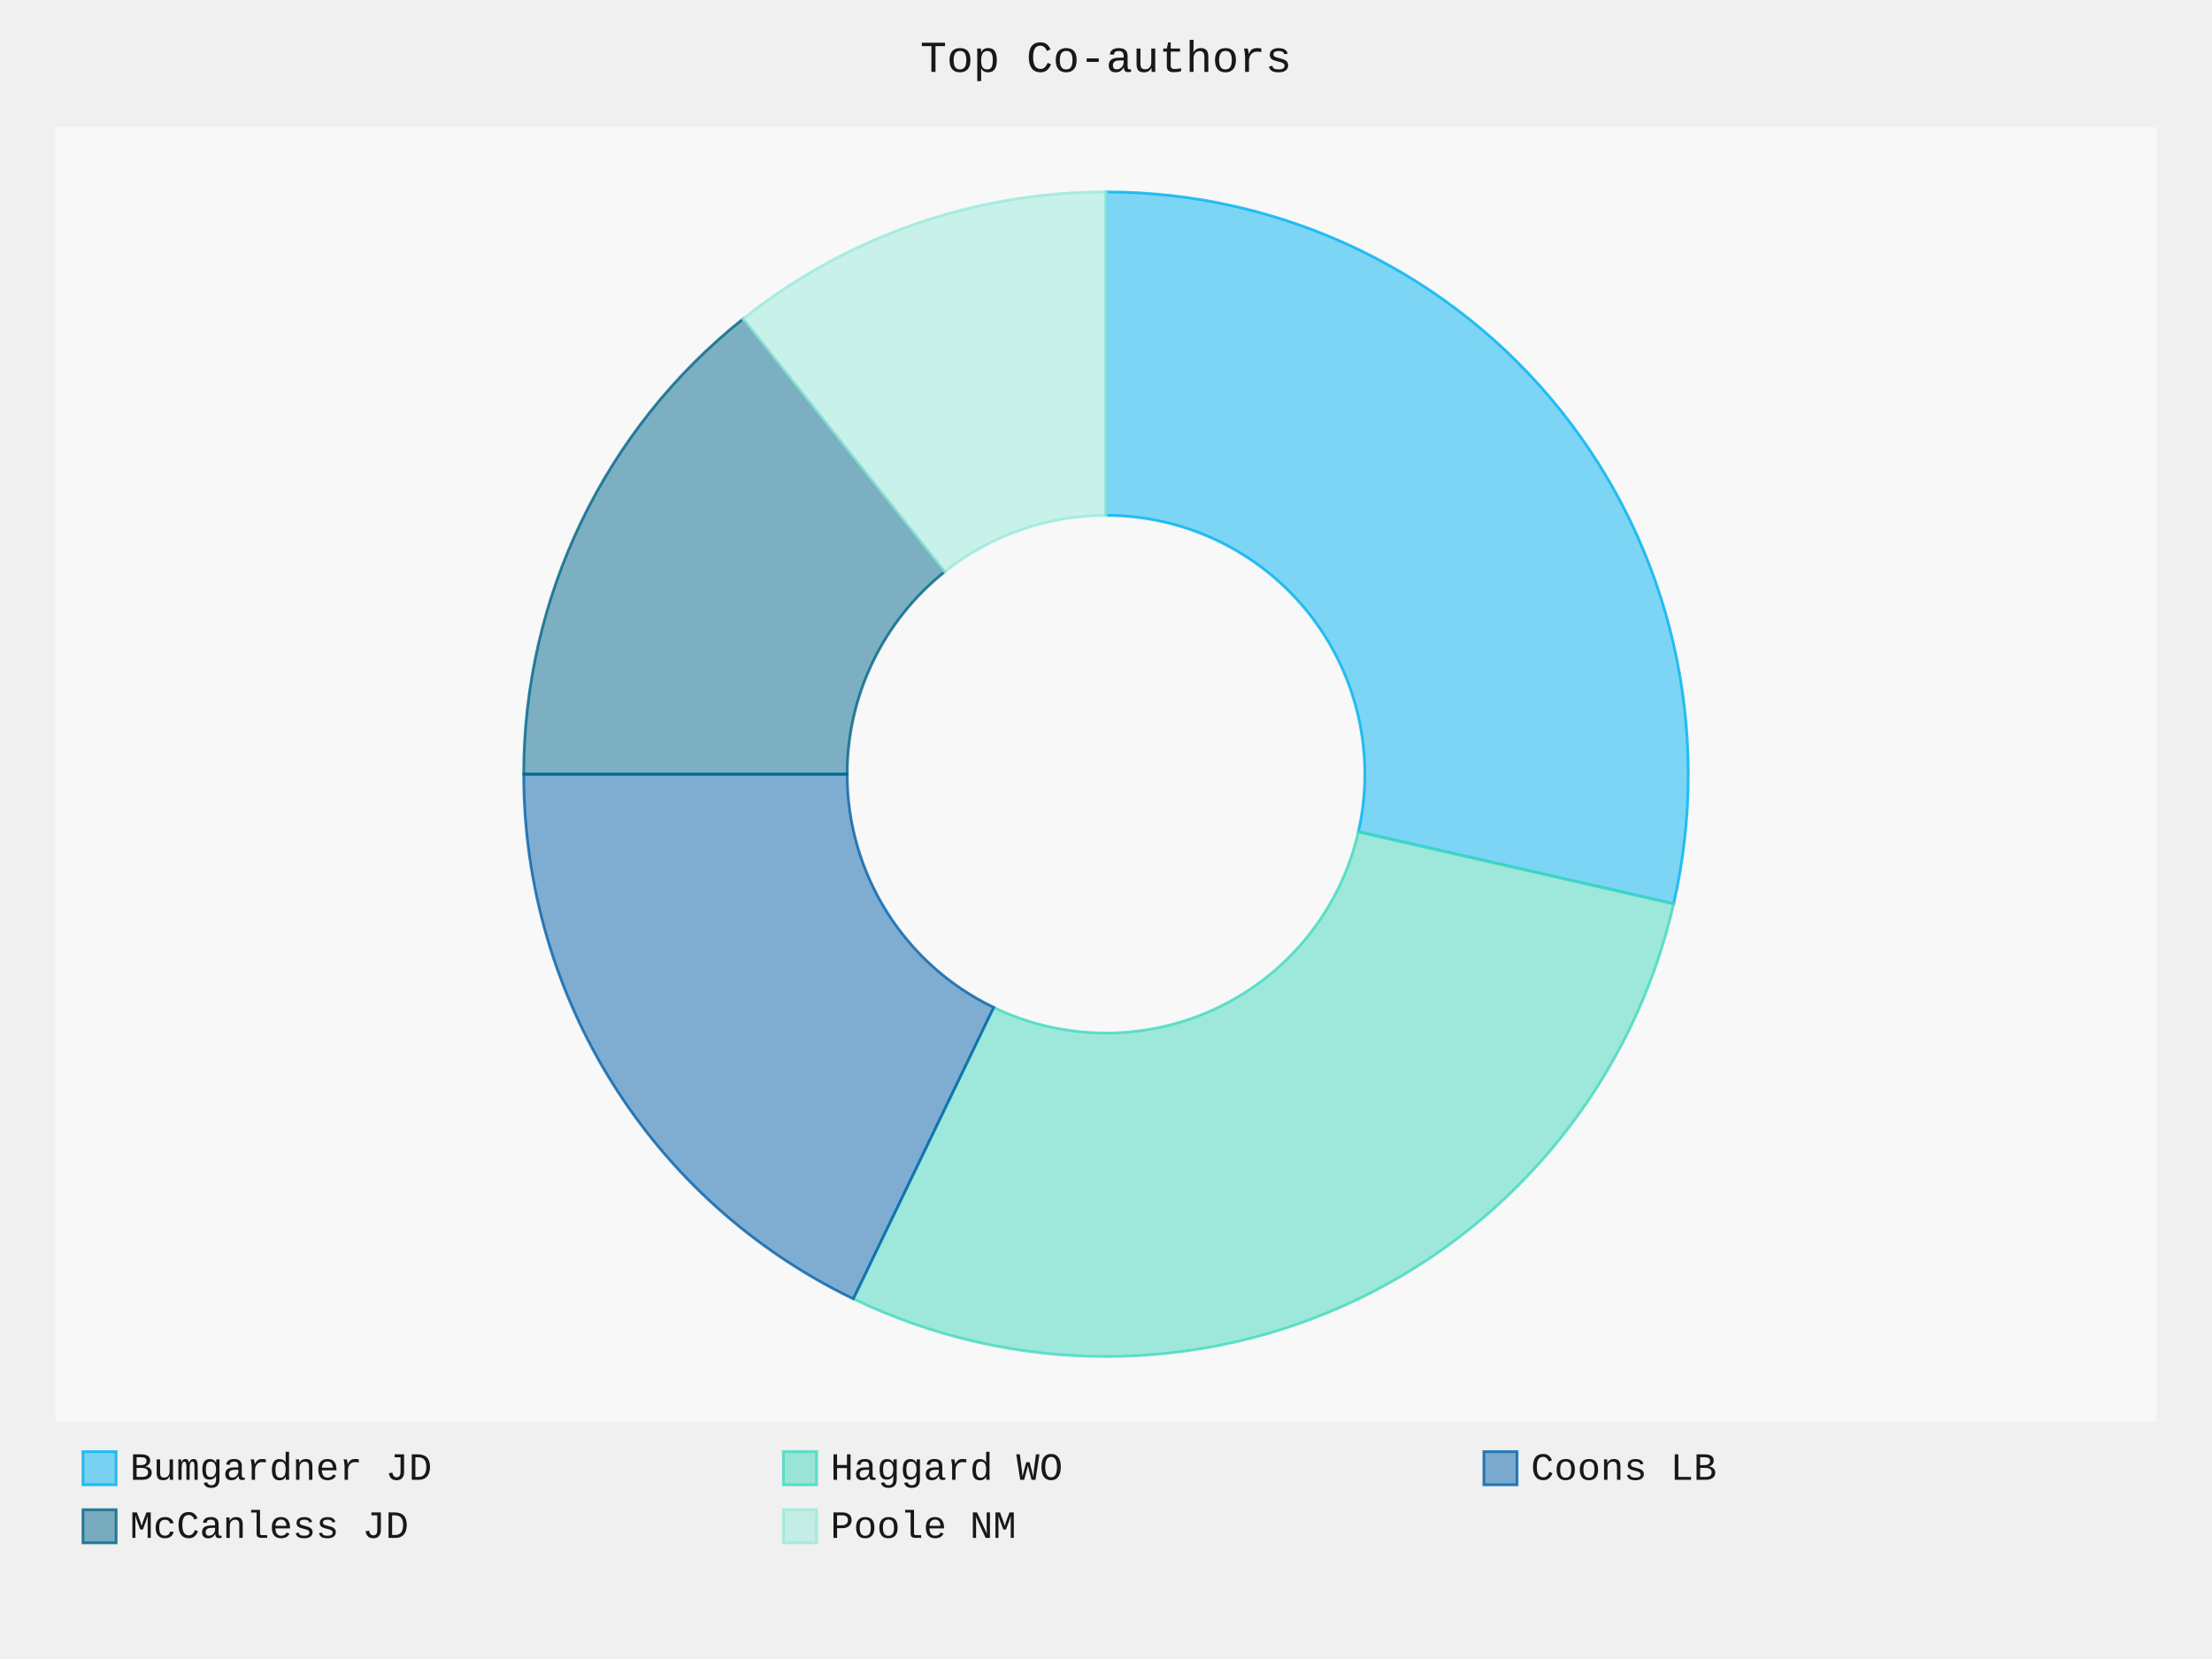
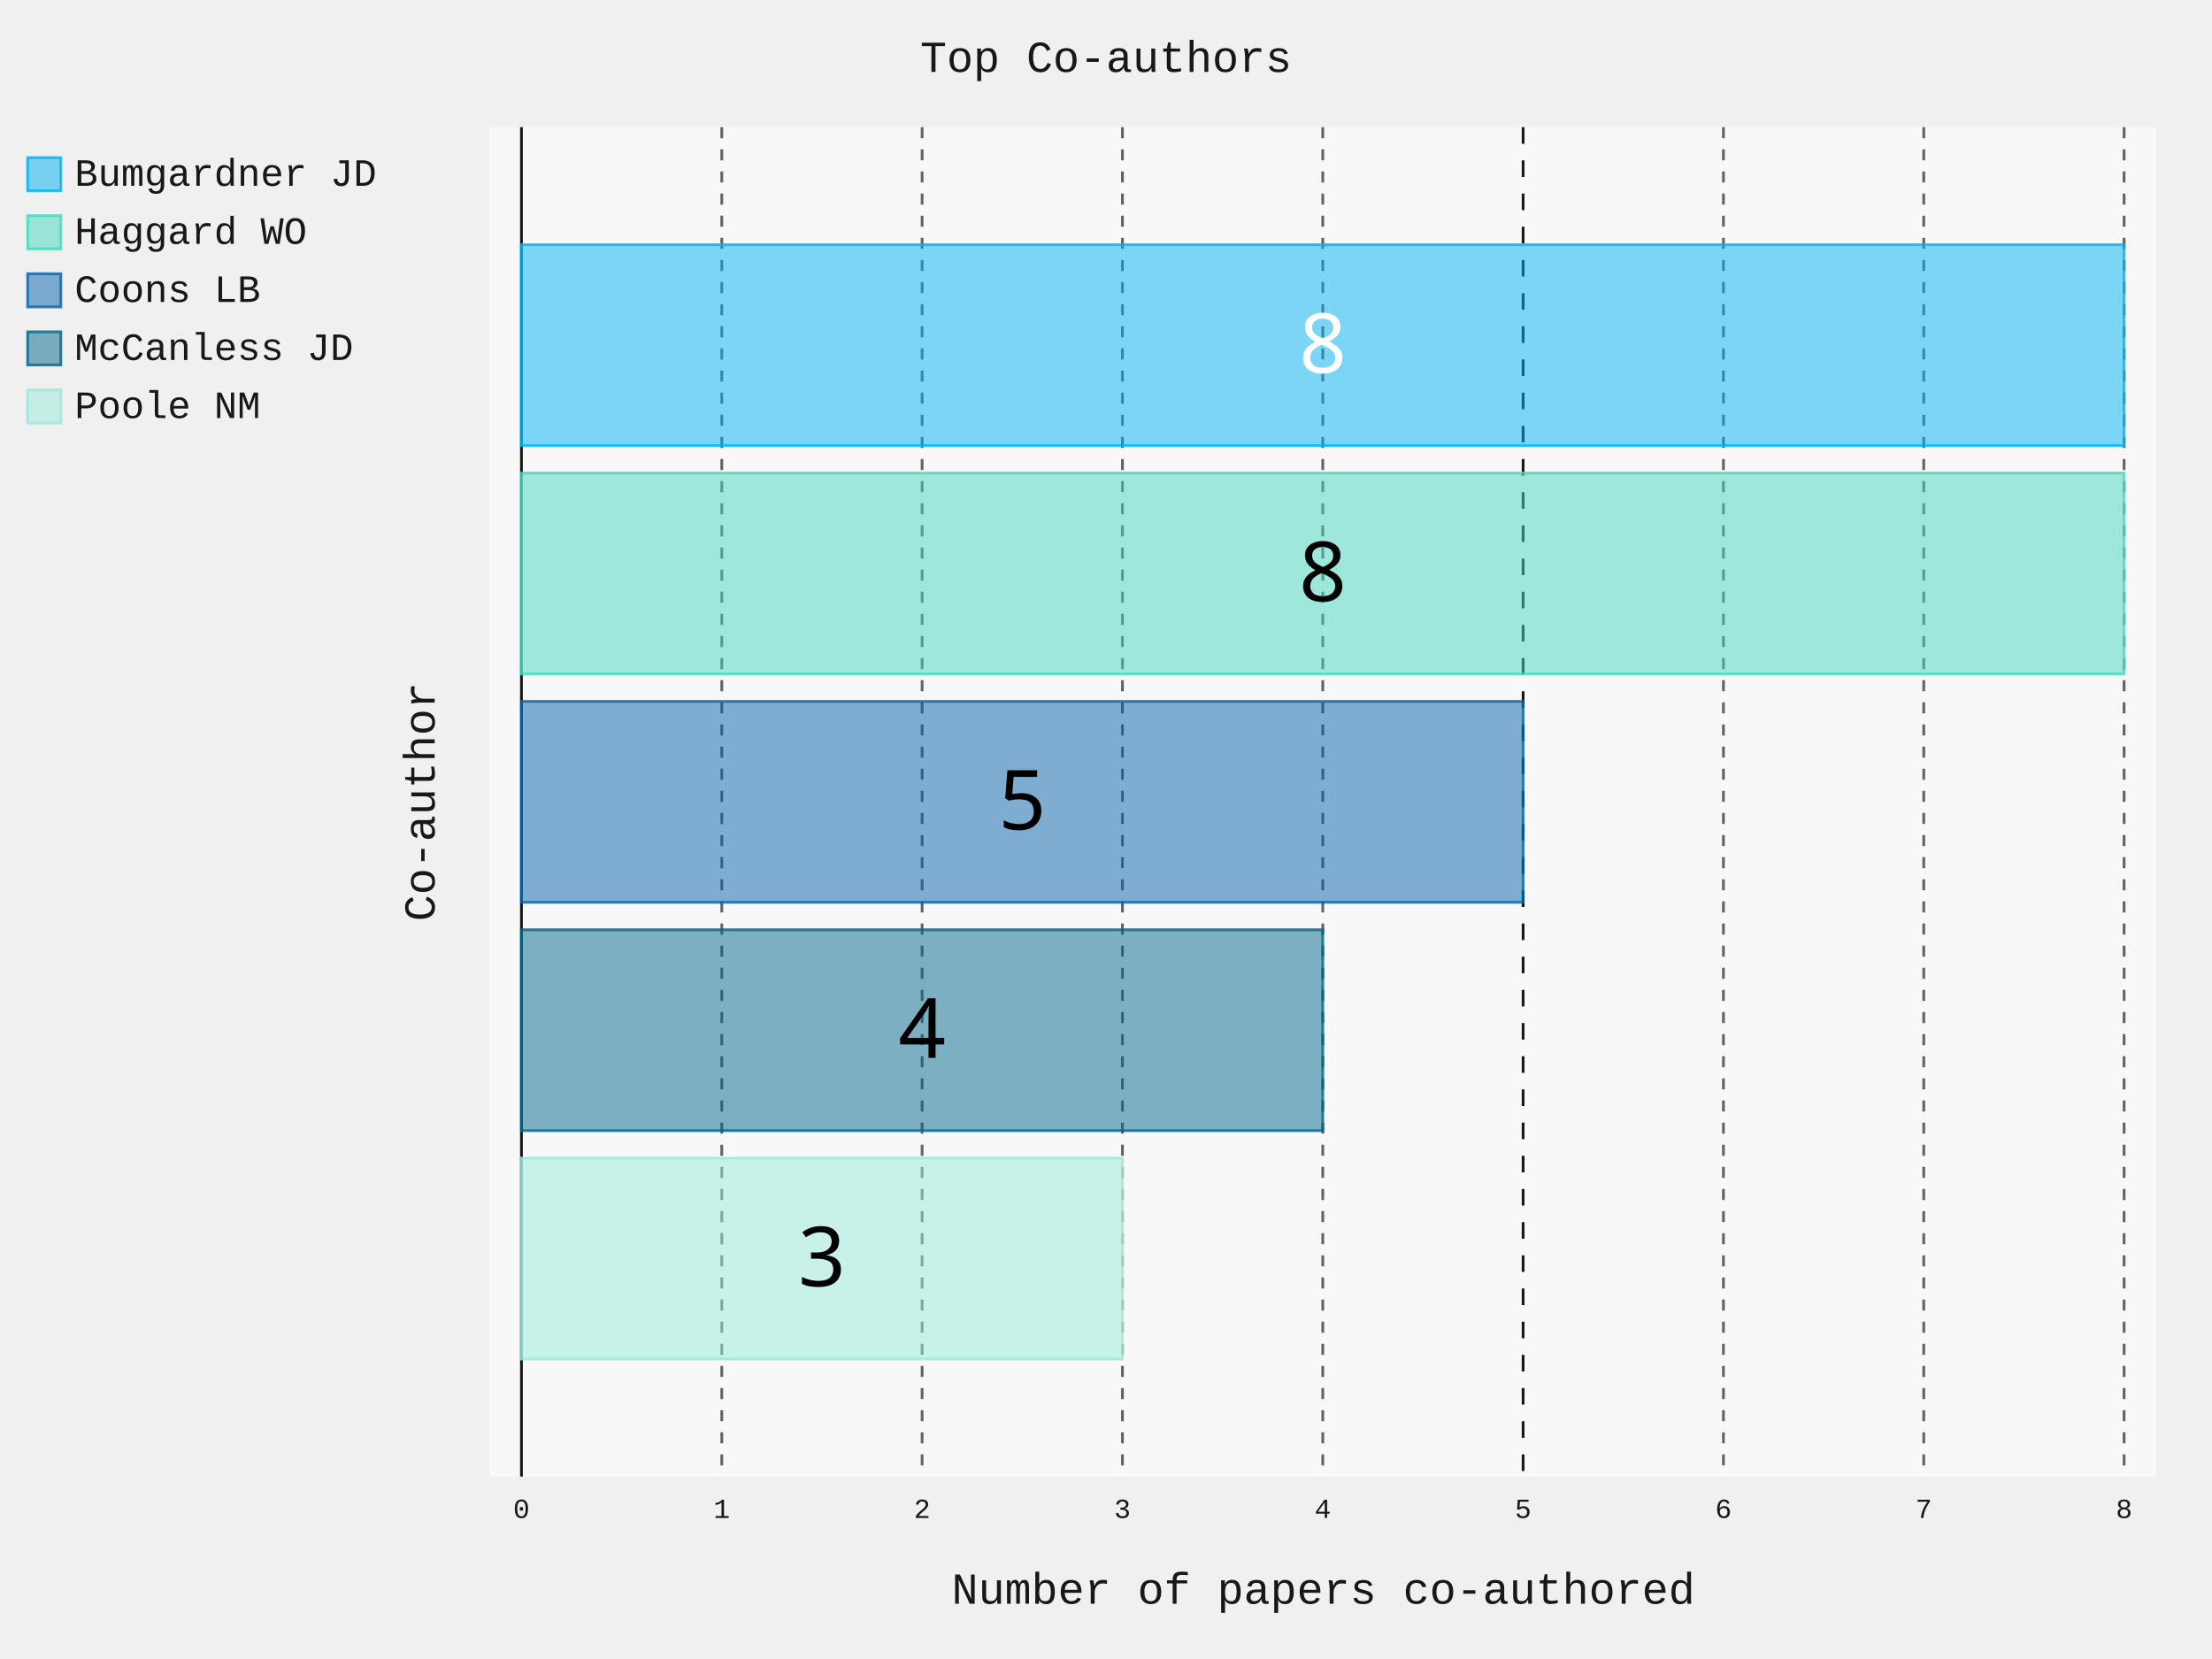
- <svg xmlns="http://www.w3.org/2000/svg" class="pygal-chart" id="chart-784ced75-7403-4a80-afb0-5060765f4948" viewBox="0 0 800 600">
+ <svg xmlns="http://www.w3.org/2000/svg" class="pygal-chart" id="chart-ab12b503-2a97-4679-9cf4-74c64408a586" viewBox="0 0 800 600">
  <defs>
-     <style type="text/css">#chart-784ced75-7403-4a80-afb0-5060765f4948{-webkit-user-select:none;-webkit-font-smoothing:antialiased;font-family:Consolas,"Liberation Mono",Menlo,Courier,monospace}#chart-784ced75-7403-4a80-afb0-5060765f4948 .title{font-family:Consolas,"Liberation Mono",Menlo,Courier,monospace;font-size:16px}#chart-784ced75-7403-4a80-afb0-5060765f4948 .legends .legend text{font-family:Consolas,"Liberation Mono",Menlo,Courier,monospace;font-size:14px}#chart-784ced75-7403-4a80-afb0-5060765f4948 .axis text{font-family:Consolas,"Liberation Mono",Menlo,Courier,monospace;font-size:10px}#chart-784ced75-7403-4a80-afb0-5060765f4948 .axis text.major{font-family:Consolas,"Liberation Mono",Menlo,Courier,monospace;font-size:10px}#chart-784ced75-7403-4a80-afb0-5060765f4948 .text-overlay text.value{font-family:Consolas,"Liberation Mono",Menlo,Courier,monospace;font-size:16px}#chart-784ced75-7403-4a80-afb0-5060765f4948 .text-overlay text.label{font-family:Consolas,"Liberation Mono",Menlo,Courier,monospace;font-size:10px}#chart-784ced75-7403-4a80-afb0-5060765f4948 .tooltip{font-family:Consolas,"Liberation Mono",Menlo,Courier,monospace;font-size:14px}#chart-784ced75-7403-4a80-afb0-5060765f4948 text.no_data{font-family:Consolas,"Liberation Mono",Menlo,Courier,monospace;font-size:64px}
- #chart-784ced75-7403-4a80-afb0-5060765f4948{background-color:#f0f0f0}#chart-784ced75-7403-4a80-afb0-5060765f4948 path,#chart-784ced75-7403-4a80-afb0-5060765f4948 line,#chart-784ced75-7403-4a80-afb0-5060765f4948 rect,#chart-784ced75-7403-4a80-afb0-5060765f4948 circle{-webkit-transition:250ms ease-in;-moz-transition:250ms ease-in;transition:250ms ease-in}#chart-784ced75-7403-4a80-afb0-5060765f4948 .graph &gt; .background{fill:#f0f0f0}#chart-784ced75-7403-4a80-afb0-5060765f4948 .plot &gt; .background{fill:#f8f8f8}#chart-784ced75-7403-4a80-afb0-5060765f4948 .graph{fill:rgba(0,0,0,0.9)}#chart-784ced75-7403-4a80-afb0-5060765f4948 text.no_data{fill:rgba(0,0,0,0.9)}#chart-784ced75-7403-4a80-afb0-5060765f4948 .title{fill:rgba(0,0,0,0.9)}#chart-784ced75-7403-4a80-afb0-5060765f4948 .legends .legend text{fill:rgba(0,0,0,0.9)}#chart-784ced75-7403-4a80-afb0-5060765f4948 .legends .legend:hover text{fill:rgba(0,0,0,0.9)}#chart-784ced75-7403-4a80-afb0-5060765f4948 .axis .line{stroke:rgba(0,0,0,0.9)}#chart-784ced75-7403-4a80-afb0-5060765f4948 .axis .guide.line{stroke:rgba(0,0,0,0.6)}#chart-784ced75-7403-4a80-afb0-5060765f4948 .axis .major.line{stroke:rgba(0,0,0,0.9)}#chart-784ced75-7403-4a80-afb0-5060765f4948 .axis text.major{fill:rgba(0,0,0,0.9)}#chart-784ced75-7403-4a80-afb0-5060765f4948 .axis.y .guides:hover .guide.line,#chart-784ced75-7403-4a80-afb0-5060765f4948 .line-graph .axis.x .guides:hover .guide.line,#chart-784ced75-7403-4a80-afb0-5060765f4948 .stackedline-graph .axis.x .guides:hover .guide.line,#chart-784ced75-7403-4a80-afb0-5060765f4948 .xy-graph .axis.x .guides:hover .guide.line{stroke:rgba(0,0,0,0.9)}#chart-784ced75-7403-4a80-afb0-5060765f4948 .axis .guides:hover text{fill:rgba(0,0,0,0.9)}#chart-784ced75-7403-4a80-afb0-5060765f4948 .reactive{fill-opacity:.5;stroke-opacity:.8}#chart-784ced75-7403-4a80-afb0-5060765f4948 .ci{stroke:rgba(0,0,0,0.9)}#chart-784ced75-7403-4a80-afb0-5060765f4948 .reactive.active,#chart-784ced75-7403-4a80-afb0-5060765f4948 .active .reactive{fill-opacity:.9;stroke-opacity:.9;stroke-width:4}#chart-784ced75-7403-4a80-afb0-5060765f4948 .ci .reactive.active{stroke-width:1.5}#chart-784ced75-7403-4a80-afb0-5060765f4948 .series text{fill:rgba(0,0,0,0.9)}#chart-784ced75-7403-4a80-afb0-5060765f4948 .tooltip rect{fill:#f8f8f8;stroke:rgba(0,0,0,0.9);-webkit-transition:opacity 250ms ease-in;-moz-transition:opacity 250ms ease-in;transition:opacity 250ms ease-in}#chart-784ced75-7403-4a80-afb0-5060765f4948 .tooltip .label{fill:rgba(0,0,0,0.9)}#chart-784ced75-7403-4a80-afb0-5060765f4948 .tooltip .label{fill:rgba(0,0,0,0.9)}#chart-784ced75-7403-4a80-afb0-5060765f4948 .tooltip .legend{font-size:.8em;fill:rgba(0,0,0,0.6)}#chart-784ced75-7403-4a80-afb0-5060765f4948 .tooltip .x_label{font-size:.6em;fill:rgba(0,0,0,0.9)}#chart-784ced75-7403-4a80-afb0-5060765f4948 .tooltip .xlink{font-size:.5em;text-decoration:underline}#chart-784ced75-7403-4a80-afb0-5060765f4948 .tooltip .value{font-size:1.5em}#chart-784ced75-7403-4a80-afb0-5060765f4948 .bound{font-size:.5em}#chart-784ced75-7403-4a80-afb0-5060765f4948 .max-value{font-size:.75em;fill:rgba(0,0,0,0.6)}#chart-784ced75-7403-4a80-afb0-5060765f4948 .map-element{fill:#f8f8f8;stroke:rgba(0,0,0,0.6) !important}#chart-784ced75-7403-4a80-afb0-5060765f4948 .map-element .reactive{fill-opacity:inherit;stroke-opacity:inherit}#chart-784ced75-7403-4a80-afb0-5060765f4948 .color-0,#chart-784ced75-7403-4a80-afb0-5060765f4948 .color-0 a:visited{stroke:#00b2f0;fill:#00b2f0}#chart-784ced75-7403-4a80-afb0-5060765f4948 .color-1,#chart-784ced75-7403-4a80-afb0-5060765f4948 .color-1 a:visited{stroke:#43d9be;fill:#43d9be}#chart-784ced75-7403-4a80-afb0-5060765f4948 .color-2,#chart-784ced75-7403-4a80-afb0-5060765f4948 .color-2 a:visited{stroke:#0662ab;fill:#0662ab}#chart-784ced75-7403-4a80-afb0-5060765f4948 .color-3,#chart-784ced75-7403-4a80-afb0-5060765f4948 .color-3 a:visited{stroke:#00668a;fill:#00668a}#chart-784ced75-7403-4a80-afb0-5060765f4948 .color-4,#chart-784ced75-7403-4a80-afb0-5060765f4948 .color-4 a:visited{stroke:#98eadb;fill:#98eadb}#chart-784ced75-7403-4a80-afb0-5060765f4948 .text-overlay .color-0 text{fill:black}#chart-784ced75-7403-4a80-afb0-5060765f4948 .text-overlay .color-1 text{fill:black}#chart-784ced75-7403-4a80-afb0-5060765f4948 .text-overlay .color-2 text{fill:black}#chart-784ced75-7403-4a80-afb0-5060765f4948 .text-overlay .color-3 text{fill:black}#chart-784ced75-7403-4a80-afb0-5060765f4948 .text-overlay .color-4 text{fill:black}
- #chart-784ced75-7403-4a80-afb0-5060765f4948 text.no_data{text-anchor:middle}#chart-784ced75-7403-4a80-afb0-5060765f4948 .guide.line{fill:none}#chart-784ced75-7403-4a80-afb0-5060765f4948 .centered{text-anchor:middle}#chart-784ced75-7403-4a80-afb0-5060765f4948 .title{text-anchor:middle}#chart-784ced75-7403-4a80-afb0-5060765f4948 .legends .legend text{fill-opacity:1}#chart-784ced75-7403-4a80-afb0-5060765f4948 .axis.x text{text-anchor:middle}#chart-784ced75-7403-4a80-afb0-5060765f4948 .axis.x:not(.web) text[transform]{text-anchor:start}#chart-784ced75-7403-4a80-afb0-5060765f4948 .axis.x:not(.web) text[transform].backwards{text-anchor:end}#chart-784ced75-7403-4a80-afb0-5060765f4948 .axis.y text{text-anchor:end}#chart-784ced75-7403-4a80-afb0-5060765f4948 .axis.y text[transform].backwards{text-anchor:start}#chart-784ced75-7403-4a80-afb0-5060765f4948 .axis.y2 text{text-anchor:start}#chart-784ced75-7403-4a80-afb0-5060765f4948 .axis.y2 text[transform].backwards{text-anchor:end}#chart-784ced75-7403-4a80-afb0-5060765f4948 .axis .guide.line{stroke-dasharray:4,4}#chart-784ced75-7403-4a80-afb0-5060765f4948 .axis .major.guide.line{stroke-dasharray:6,6}#chart-784ced75-7403-4a80-afb0-5060765f4948 .horizontal .axis.y .guide.line,#chart-784ced75-7403-4a80-afb0-5060765f4948 .horizontal .axis.y2 .guide.line,#chart-784ced75-7403-4a80-afb0-5060765f4948 .vertical .axis.x .guide.line{opacity:0}#chart-784ced75-7403-4a80-afb0-5060765f4948 .horizontal .axis.always_show .guide.line,#chart-784ced75-7403-4a80-afb0-5060765f4948 .vertical .axis.always_show .guide.line{opacity:1 !important}#chart-784ced75-7403-4a80-afb0-5060765f4948 .axis.y .guides:hover .guide.line,#chart-784ced75-7403-4a80-afb0-5060765f4948 .axis.y2 .guides:hover .guide.line,#chart-784ced75-7403-4a80-afb0-5060765f4948 .axis.x .guides:hover .guide.line{opacity:1}#chart-784ced75-7403-4a80-afb0-5060765f4948 .axis .guides:hover text{opacity:1}#chart-784ced75-7403-4a80-afb0-5060765f4948 .nofill{fill:none}#chart-784ced75-7403-4a80-afb0-5060765f4948 .subtle-fill{fill-opacity:.2}#chart-784ced75-7403-4a80-afb0-5060765f4948 .dot{stroke-width:1px;fill-opacity:1}#chart-784ced75-7403-4a80-afb0-5060765f4948 .dot.active{stroke-width:5px}#chart-784ced75-7403-4a80-afb0-5060765f4948 .dot.negative{fill:transparent}#chart-784ced75-7403-4a80-afb0-5060765f4948 text,#chart-784ced75-7403-4a80-afb0-5060765f4948 tspan{stroke:none !important}#chart-784ced75-7403-4a80-afb0-5060765f4948 .series text.active{opacity:1}#chart-784ced75-7403-4a80-afb0-5060765f4948 .tooltip rect{fill-opacity:.95;stroke-width:.5}#chart-784ced75-7403-4a80-afb0-5060765f4948 .tooltip text{fill-opacity:1}#chart-784ced75-7403-4a80-afb0-5060765f4948 .showable{visibility:hidden}#chart-784ced75-7403-4a80-afb0-5060765f4948 .showable.shown{visibility:visible}#chart-784ced75-7403-4a80-afb0-5060765f4948 .gauge-background{fill:rgba(229,229,229,1);stroke:none}#chart-784ced75-7403-4a80-afb0-5060765f4948 .bg-lines{stroke:#f0f0f0;stroke-width:2px}</style>
+     <style type="text/css">#chart-ab12b503-2a97-4679-9cf4-74c64408a586{-webkit-user-select:none;-webkit-font-smoothing:antialiased;font-family:Consolas,"Liberation Mono",Menlo,Courier,monospace}#chart-ab12b503-2a97-4679-9cf4-74c64408a586 .title{font-family:Consolas,"Liberation Mono",Menlo,Courier,monospace;font-size:16px}#chart-ab12b503-2a97-4679-9cf4-74c64408a586 .legends .legend text{font-family:Consolas,"Liberation Mono",Menlo,Courier,monospace;font-size:14px}#chart-ab12b503-2a97-4679-9cf4-74c64408a586 .axis text{font-family:Consolas,"Liberation Mono",Menlo,Courier,monospace;font-size:10px}#chart-ab12b503-2a97-4679-9cf4-74c64408a586 .axis text.major{font-family:Consolas,"Liberation Mono",Menlo,Courier,monospace;font-size:10px}#chart-ab12b503-2a97-4679-9cf4-74c64408a586 .text-overlay text.value{font-family:Raleway;font-size:30px}#chart-ab12b503-2a97-4679-9cf4-74c64408a586 .text-overlay text.label{font-family:Consolas,"Liberation Mono",Menlo,Courier,monospace;font-size:10px}#chart-ab12b503-2a97-4679-9cf4-74c64408a586 .tooltip{font-family:Consolas,"Liberation Mono",Menlo,Courier,monospace;font-size:14px}#chart-ab12b503-2a97-4679-9cf4-74c64408a586 text.no_data{font-family:Consolas,"Liberation Mono",Menlo,Courier,monospace;font-size:64px}
+ #chart-ab12b503-2a97-4679-9cf4-74c64408a586{background-color:#f0f0f0}#chart-ab12b503-2a97-4679-9cf4-74c64408a586 path,#chart-ab12b503-2a97-4679-9cf4-74c64408a586 line,#chart-ab12b503-2a97-4679-9cf4-74c64408a586 rect,#chart-ab12b503-2a97-4679-9cf4-74c64408a586 circle{-webkit-transition:250ms ease-in;-moz-transition:250ms ease-in;transition:250ms ease-in}#chart-ab12b503-2a97-4679-9cf4-74c64408a586 .graph &gt; .background{fill:#f0f0f0}#chart-ab12b503-2a97-4679-9cf4-74c64408a586 .plot &gt; .background{fill:#f8f8f8}#chart-ab12b503-2a97-4679-9cf4-74c64408a586 .graph{fill:rgba(0,0,0,0.9)}#chart-ab12b503-2a97-4679-9cf4-74c64408a586 text.no_data{fill:rgba(0,0,0,0.9)}#chart-ab12b503-2a97-4679-9cf4-74c64408a586 .title{fill:rgba(0,0,0,0.9)}#chart-ab12b503-2a97-4679-9cf4-74c64408a586 .legends .legend text{fill:rgba(0,0,0,0.9)}#chart-ab12b503-2a97-4679-9cf4-74c64408a586 .legends .legend:hover text{fill:rgba(0,0,0,0.9)}#chart-ab12b503-2a97-4679-9cf4-74c64408a586 .axis .line{stroke:rgba(0,0,0,0.9)}#chart-ab12b503-2a97-4679-9cf4-74c64408a586 .axis .guide.line{stroke:rgba(0,0,0,0.6)}#chart-ab12b503-2a97-4679-9cf4-74c64408a586 .axis .major.line{stroke:rgba(0,0,0,0.9)}#chart-ab12b503-2a97-4679-9cf4-74c64408a586 .axis text.major{fill:rgba(0,0,0,0.9)}#chart-ab12b503-2a97-4679-9cf4-74c64408a586 .axis.y .guides:hover .guide.line,#chart-ab12b503-2a97-4679-9cf4-74c64408a586 .line-graph .axis.x .guides:hover .guide.line,#chart-ab12b503-2a97-4679-9cf4-74c64408a586 .stackedline-graph .axis.x .guides:hover .guide.line,#chart-ab12b503-2a97-4679-9cf4-74c64408a586 .xy-graph .axis.x .guides:hover .guide.line{stroke:rgba(0,0,0,0.9)}#chart-ab12b503-2a97-4679-9cf4-74c64408a586 .axis .guides:hover text{fill:rgba(0,0,0,0.9)}#chart-ab12b503-2a97-4679-9cf4-74c64408a586 .reactive{fill-opacity:.5;stroke-opacity:.8}#chart-ab12b503-2a97-4679-9cf4-74c64408a586 .ci{stroke:rgba(0,0,0,0.9)}#chart-ab12b503-2a97-4679-9cf4-74c64408a586 .reactive.active,#chart-ab12b503-2a97-4679-9cf4-74c64408a586 .active .reactive{fill-opacity:.9;stroke-opacity:.9;stroke-width:4}#chart-ab12b503-2a97-4679-9cf4-74c64408a586 .ci .reactive.active{stroke-width:1.5}#chart-ab12b503-2a97-4679-9cf4-74c64408a586 .series text{fill:rgba(0,0,0,0.9)}#chart-ab12b503-2a97-4679-9cf4-74c64408a586 .tooltip rect{fill:#f8f8f8;stroke:rgba(0,0,0,0.9);-webkit-transition:opacity 250ms ease-in;-moz-transition:opacity 250ms ease-in;transition:opacity 250ms ease-in}#chart-ab12b503-2a97-4679-9cf4-74c64408a586 .tooltip .label{fill:rgba(0,0,0,0.9)}#chart-ab12b503-2a97-4679-9cf4-74c64408a586 .tooltip .label{fill:rgba(0,0,0,0.9)}#chart-ab12b503-2a97-4679-9cf4-74c64408a586 .tooltip .legend{font-size:.8em;fill:rgba(0,0,0,0.6)}#chart-ab12b503-2a97-4679-9cf4-74c64408a586 .tooltip .x_label{font-size:.6em;fill:rgba(0,0,0,0.9)}#chart-ab12b503-2a97-4679-9cf4-74c64408a586 .tooltip .xlink{font-size:.5em;text-decoration:underline}#chart-ab12b503-2a97-4679-9cf4-74c64408a586 .tooltip .value{font-size:1.5em}#chart-ab12b503-2a97-4679-9cf4-74c64408a586 .bound{font-size:.5em}#chart-ab12b503-2a97-4679-9cf4-74c64408a586 .max-value{font-size:.75em;fill:rgba(0,0,0,0.6)}#chart-ab12b503-2a97-4679-9cf4-74c64408a586 .map-element{fill:#f8f8f8;stroke:rgba(0,0,0,0.6) !important}#chart-ab12b503-2a97-4679-9cf4-74c64408a586 .map-element .reactive{fill-opacity:inherit;stroke-opacity:inherit}#chart-ab12b503-2a97-4679-9cf4-74c64408a586 .color-0,#chart-ab12b503-2a97-4679-9cf4-74c64408a586 .color-0 a:visited{stroke:#00b2f0;fill:#00b2f0}#chart-ab12b503-2a97-4679-9cf4-74c64408a586 .color-1,#chart-ab12b503-2a97-4679-9cf4-74c64408a586 .color-1 a:visited{stroke:#43d9be;fill:#43d9be}#chart-ab12b503-2a97-4679-9cf4-74c64408a586 .color-2,#chart-ab12b503-2a97-4679-9cf4-74c64408a586 .color-2 a:visited{stroke:#0662ab;fill:#0662ab}#chart-ab12b503-2a97-4679-9cf4-74c64408a586 .color-3,#chart-ab12b503-2a97-4679-9cf4-74c64408a586 .color-3 a:visited{stroke:#00668a;fill:#00668a}#chart-ab12b503-2a97-4679-9cf4-74c64408a586 .color-4,#chart-ab12b503-2a97-4679-9cf4-74c64408a586 .color-4 a:visited{stroke:#98eadb;fill:#98eadb}#chart-ab12b503-2a97-4679-9cf4-74c64408a586 .text-overlay .color-0 text{fill:white}#chart-ab12b503-2a97-4679-9cf4-74c64408a586 .text-overlay .color-1 text{fill:black}#chart-ab12b503-2a97-4679-9cf4-74c64408a586 .text-overlay .color-2 text{fill:black}#chart-ab12b503-2a97-4679-9cf4-74c64408a586 .text-overlay .color-3 text{fill:black}#chart-ab12b503-2a97-4679-9cf4-74c64408a586 .text-overlay .color-4 text{fill:black}
+ #chart-ab12b503-2a97-4679-9cf4-74c64408a586 text.no_data{text-anchor:middle}#chart-ab12b503-2a97-4679-9cf4-74c64408a586 .guide.line{fill:none}#chart-ab12b503-2a97-4679-9cf4-74c64408a586 .centered{text-anchor:middle}#chart-ab12b503-2a97-4679-9cf4-74c64408a586 .title{text-anchor:middle}#chart-ab12b503-2a97-4679-9cf4-74c64408a586 .legends .legend text{fill-opacity:1}#chart-ab12b503-2a97-4679-9cf4-74c64408a586 .axis.x text{text-anchor:middle}#chart-ab12b503-2a97-4679-9cf4-74c64408a586 .axis.x:not(.web) text[transform]{text-anchor:start}#chart-ab12b503-2a97-4679-9cf4-74c64408a586 .axis.x:not(.web) text[transform].backwards{text-anchor:end}#chart-ab12b503-2a97-4679-9cf4-74c64408a586 .axis.y text{text-anchor:end}#chart-ab12b503-2a97-4679-9cf4-74c64408a586 .axis.y text[transform].backwards{text-anchor:start}#chart-ab12b503-2a97-4679-9cf4-74c64408a586 .axis.y2 text{text-anchor:start}#chart-ab12b503-2a97-4679-9cf4-74c64408a586 .axis.y2 text[transform].backwards{text-anchor:end}#chart-ab12b503-2a97-4679-9cf4-74c64408a586 .axis .guide.line{stroke-dasharray:4,4}#chart-ab12b503-2a97-4679-9cf4-74c64408a586 .axis .major.guide.line{stroke-dasharray:6,6}#chart-ab12b503-2a97-4679-9cf4-74c64408a586 .horizontal .axis.y .guide.line,#chart-ab12b503-2a97-4679-9cf4-74c64408a586 .horizontal .axis.y2 .guide.line,#chart-ab12b503-2a97-4679-9cf4-74c64408a586 .vertical .axis.x .guide.line{opacity:0}#chart-ab12b503-2a97-4679-9cf4-74c64408a586 .horizontal .axis.always_show .guide.line,#chart-ab12b503-2a97-4679-9cf4-74c64408a586 .vertical .axis.always_show .guide.line{opacity:1 !important}#chart-ab12b503-2a97-4679-9cf4-74c64408a586 .axis.y .guides:hover .guide.line,#chart-ab12b503-2a97-4679-9cf4-74c64408a586 .axis.y2 .guides:hover .guide.line,#chart-ab12b503-2a97-4679-9cf4-74c64408a586 .axis.x .guides:hover .guide.line{opacity:1}#chart-ab12b503-2a97-4679-9cf4-74c64408a586 .axis .guides:hover text{opacity:1}#chart-ab12b503-2a97-4679-9cf4-74c64408a586 .nofill{fill:none}#chart-ab12b503-2a97-4679-9cf4-74c64408a586 .subtle-fill{fill-opacity:.2}#chart-ab12b503-2a97-4679-9cf4-74c64408a586 .dot{stroke-width:1px;fill-opacity:1}#chart-ab12b503-2a97-4679-9cf4-74c64408a586 .dot.active{stroke-width:5px}#chart-ab12b503-2a97-4679-9cf4-74c64408a586 .dot.negative{fill:transparent}#chart-ab12b503-2a97-4679-9cf4-74c64408a586 text,#chart-ab12b503-2a97-4679-9cf4-74c64408a586 tspan{stroke:none !important}#chart-ab12b503-2a97-4679-9cf4-74c64408a586 .series text.active{opacity:1}#chart-ab12b503-2a97-4679-9cf4-74c64408a586 .tooltip rect{fill-opacity:.95;stroke-width:.5}#chart-ab12b503-2a97-4679-9cf4-74c64408a586 .tooltip text{fill-opacity:1}#chart-ab12b503-2a97-4679-9cf4-74c64408a586 .showable{visibility:hidden}#chart-ab12b503-2a97-4679-9cf4-74c64408a586 .showable.shown{visibility:visible}#chart-ab12b503-2a97-4679-9cf4-74c64408a586 .gauge-background{fill:rgba(229,229,229,1);stroke:none}#chart-ab12b503-2a97-4679-9cf4-74c64408a586 .bg-lines{stroke:#f0f0f0;stroke-width:2px}</style>
  </defs>
-   <g class="graph pie-graph vertical">
+   <g class="graph horizontalbar-graph horizontal">
    <rect class="background" height="600" width="800" x="0" y="0" />
-     <g class="plot" transform="translate(20, 46)">
-       <rect class="background" height="468.0" width="760" x="0" y="0" />
-       <g class="series serie-0 color-0">
-         <g class="slices">
-           <g class="slice">
-             <path class="slice reactive tooltip-trigger" d="M380 23.4 A210.6 210.6 0 0 1 585.32 280.863 L471.253 254.828 A93.6 93.6 0 0 0 380 140.4 z" />
+     <g class="plot" transform="translate(177, 46)">
+       <rect class="background" height="488" width="602.8" x="0" y="0" />
+       <g class="axis x always_show">
+         <g class="guides">
+           <path class="axis major line" d="M11.592 0 v488" />
+           <text class="major" x="11.592" y="503.0">0</text>
+         </g>
+         <g class="guides">
+           <path class="guide line" d="M84.044 0 v488" />
+           <text class="" x="84.044" y="503.0">1</text>
+         </g>
+         <g class="guides">
+           <path class="guide line" d="M156.496 0 v488" />
+           <text class="" x="156.496" y="503.0">2</text>
+         </g>
+         <g class="guides">
+           <path class="guide line" d="M228.948 0 v488" />
+           <text class="" x="228.948" y="503.0">3</text>
+         </g>
+         <g class="guides">
+           <path class="guide line" d="M301.4 0 v488" />
+           <text class="" x="301.4" y="503.0">4</text>
+         </g>
+         <g class="guides">
+           <path class="major guide line" d="M373.852 0 v488" />
+           <text class="major" x="373.852" y="503.0">5</text>
+         </g>
+         <g class="guides">
+           <path class="guide line" d="M446.304 0 v488" />
+           <text class="" x="446.304" y="503.0">6</text>
+         </g>
+         <g class="guides">
+           <path class="guide line" d="M518.756 0 v488" />
+           <text class="" x="518.756" y="503.0">7</text>
+         </g>
+         <g class="guides">
+           <path class="guide line" d="M591.208 0 v488" />
+           <text class="" x="591.208" y="503.0">8</text>
+         </g>
+       </g>
+       <g class="series serie-4 color-4">
+         <g class="bars">
+           <g class="bar">
+             <rect class="rect reactive tooltip-trigger" height="72.674" rx="0" ry="0" width="217.356" x="11.592" y="372.832" />
+           </g>
+         </g>
+       </g>
+       <g class="series serie-3 color-3">
+         <g class="bars">
+           <g class="bar">
+             <rect class="rect reactive tooltip-trigger" height="72.674" rx="0" ry="0" width="289.808" x="11.592" y="290.247" />
+           </g>
+         </g>
+       </g>
+       <g class="series serie-2 color-2">
+         <g class="bars">
+           <g class="bar">
+             <rect class="rect reactive tooltip-trigger" height="72.674" rx="0" ry="0" width="362.26" x="11.592" y="207.663" />
          </g>
        </g>
      </g>
      <g class="series serie-1 color-1">
-         <g class="slices">
-           <g class="slice">
-             <path class="slice reactive tooltip-trigger" d="M585.32 280.863 A210.6 210.6 0 0 1 288.624 423.744 L339.388 318.331 A93.6 93.6 0 0 0 471.253 254.828 z" />
+         <g class="bars">
+           <g class="bar">
+             <rect class="rect reactive tooltip-trigger" height="72.674" rx="0" ry="0" width="579.615" x="11.592" y="125.078" />
          </g>
        </g>
      </g>
-       <g class="series serie-2 color-2">
-         <g class="slices">
-           <g class="slice">
-             <path class="slice reactive tooltip-trigger" d="M288.624 423.744 A210.6 210.6 0 0 1 169.4 234 L286.4 234 A93.6 93.6 0 0 0 339.388 318.331 z" />
-           </g>
-         </g>
-       </g>
-       <g class="series serie-3 color-3">
-         <g class="slices">
-           <g class="slice">
-             <path class="slice reactive tooltip-trigger" d="M169.4 234 A210.6 210.6 0 0 1 248.693 69.346 L321.641 160.821 A93.6 93.6 0 0 0 286.4 234 z" />
-           </g>
-         </g>
-       </g>
-       <g class="series serie-4 color-4">
-         <g class="slices">
-           <g class="slice">
-             <path class="slice reactive tooltip-trigger" d="M248.693 69.346 A210.6 210.6 0 0 1 380 23.4 L380 140.4 A93.6 93.6 0 0 0 321.641 160.821 z" />
+       <g class="series serie-0 color-0">
+         <g class="bars">
+           <g class="bar">
+             <rect class="rect reactive tooltip-trigger" height="72.674" rx="0" ry="0" width="579.615" x="11.592" y="42.494" />
          </g>
        </g>
      </g>
    </g>
    <g class="titles">
      <text class="title plot_title" x="400.0" y="26">Top Co-authors</text>
+       <text class="title" x="478.6" y="580">Number of papers co-authored</text>
+       <text class="title" transform="rotate(-90 131.2 290)" x="131.2" y="316.0">Co-author</text>
    </g>
-     <g class="plot overlay" transform="translate(20, 46)">
+     <g class="plot overlay" transform="translate(177, 46)">
+       <g class="series serie-4 color-4" />
+       <g class="series serie-3 color-3" />
+       <g class="series serie-2 color-2" />
+       <g class="series serie-1 color-1" />
      <g class="series serie-0 color-0" />
-       <g class="series serie-1 color-1" />
-       <g class="series serie-2 color-2" />
-       <g class="series serie-3 color-3" />
-       <g class="series serie-4 color-4" />
    </g>
-     <g class="plot text-overlay" transform="translate(20, 46)">
-       <g class="series serie-0 color-0" />
-       <g class="series serie-1 color-1" />
-       <g class="series serie-2 color-2" />
-       <g class="series serie-3 color-3" />
-       <g class="series serie-4 color-4" />
+     <g class="plot text-overlay" transform="translate(177, 46)">
+       <g class="series serie-4 color-4">
+         <text class="value" text-anchor="middle" x="120.27" y="419.169">3</text>
+       </g>
+       <g class="series serie-3 color-3">
+         <text class="value" text-anchor="middle" x="156.496" y="336.585">4</text>
+       </g>
+       <g class="series serie-2 color-2">
+         <text class="value" text-anchor="middle" x="192.722" y="254">5</text>
+       </g>
+       <g class="series serie-1 color-1">
+         <text class="value" text-anchor="middle" x="301.4" y="171.415">8</text>
+       </g>
+       <g class="series serie-0 color-0">
+         <text class="value" text-anchor="middle" x="301.4" y="88.831">8</text>
+       </g>
    </g>
-     <g class="plot tooltip-overlay" transform="translate(20, 46)">
+     <g class="plot tooltip-overlay" transform="translate(177, 46)">
      <g class="tooltip" style="opacity: 0" transform="translate(0 0)">
        <rect class="tooltip-box" height="0" rx="0" ry="0" width="0" />
        <g class="text" />
      </g>
    </g>
-     <g class="legends" transform="translate(30, 524)">
+     <g class="legends" transform="translate(10, 56)">
      <g class="legend reactive activate-serie" id="activate-serie-0">
        <rect class="color-0 reactive" height="12" width="12" x="0.0" y="1.0" />
        <text x="17.0" y="11.2">Bumgardner JD</text>
      </g>
      <g class="legend reactive activate-serie" id="activate-serie-1">
-         <rect class="color-1 reactive" height="12" width="12" x="253.333" y="1.0" />
-         <text x="270.333" y="11.2">Haggard WO</text>
+         <rect class="color-1 reactive" height="12" width="12" x="0.0" y="22.0" />
+         <text x="17.0" y="32.2">Haggard WO</text>
      </g>
      <g class="legend reactive activate-serie" id="activate-serie-2">
-         <rect class="color-2 reactive" height="12" width="12" x="506.667" y="1.0" />
-         <text x="523.667" y="11.2">Coons LB</text>
+         <rect class="color-2 reactive" height="12" width="12" x="0.0" y="43.0" />
+         <text x="17.0" y="53.2">Coons LB</text>
      </g>
      <g class="legend reactive activate-serie" id="activate-serie-3">
-         <rect class="color-3 reactive" height="12" width="12" x="0.0" y="22.0" />
-         <text x="17.0" y="32.2">McCanless JD</text>
+         <rect class="color-3 reactive" height="12" width="12" x="0.0" y="64.0" />
+         <text x="17.0" y="74.2">McCanless JD</text>
      </g>
      <g class="legend reactive activate-serie" id="activate-serie-4">
-         <rect class="color-4 reactive" height="12" width="12" x="253.333" y="22.0" />
-         <text x="270.333" y="32.2">Poole NM</text>
+         <rect class="color-4 reactive" height="12" width="12" x="0.0" y="85.0" />
+         <text x="17.0" y="95.2">Poole NM</text>
      </g>
    </g>
+     <g class="legends" transform="translate(790, 56)" />
  </g>
</svg>
